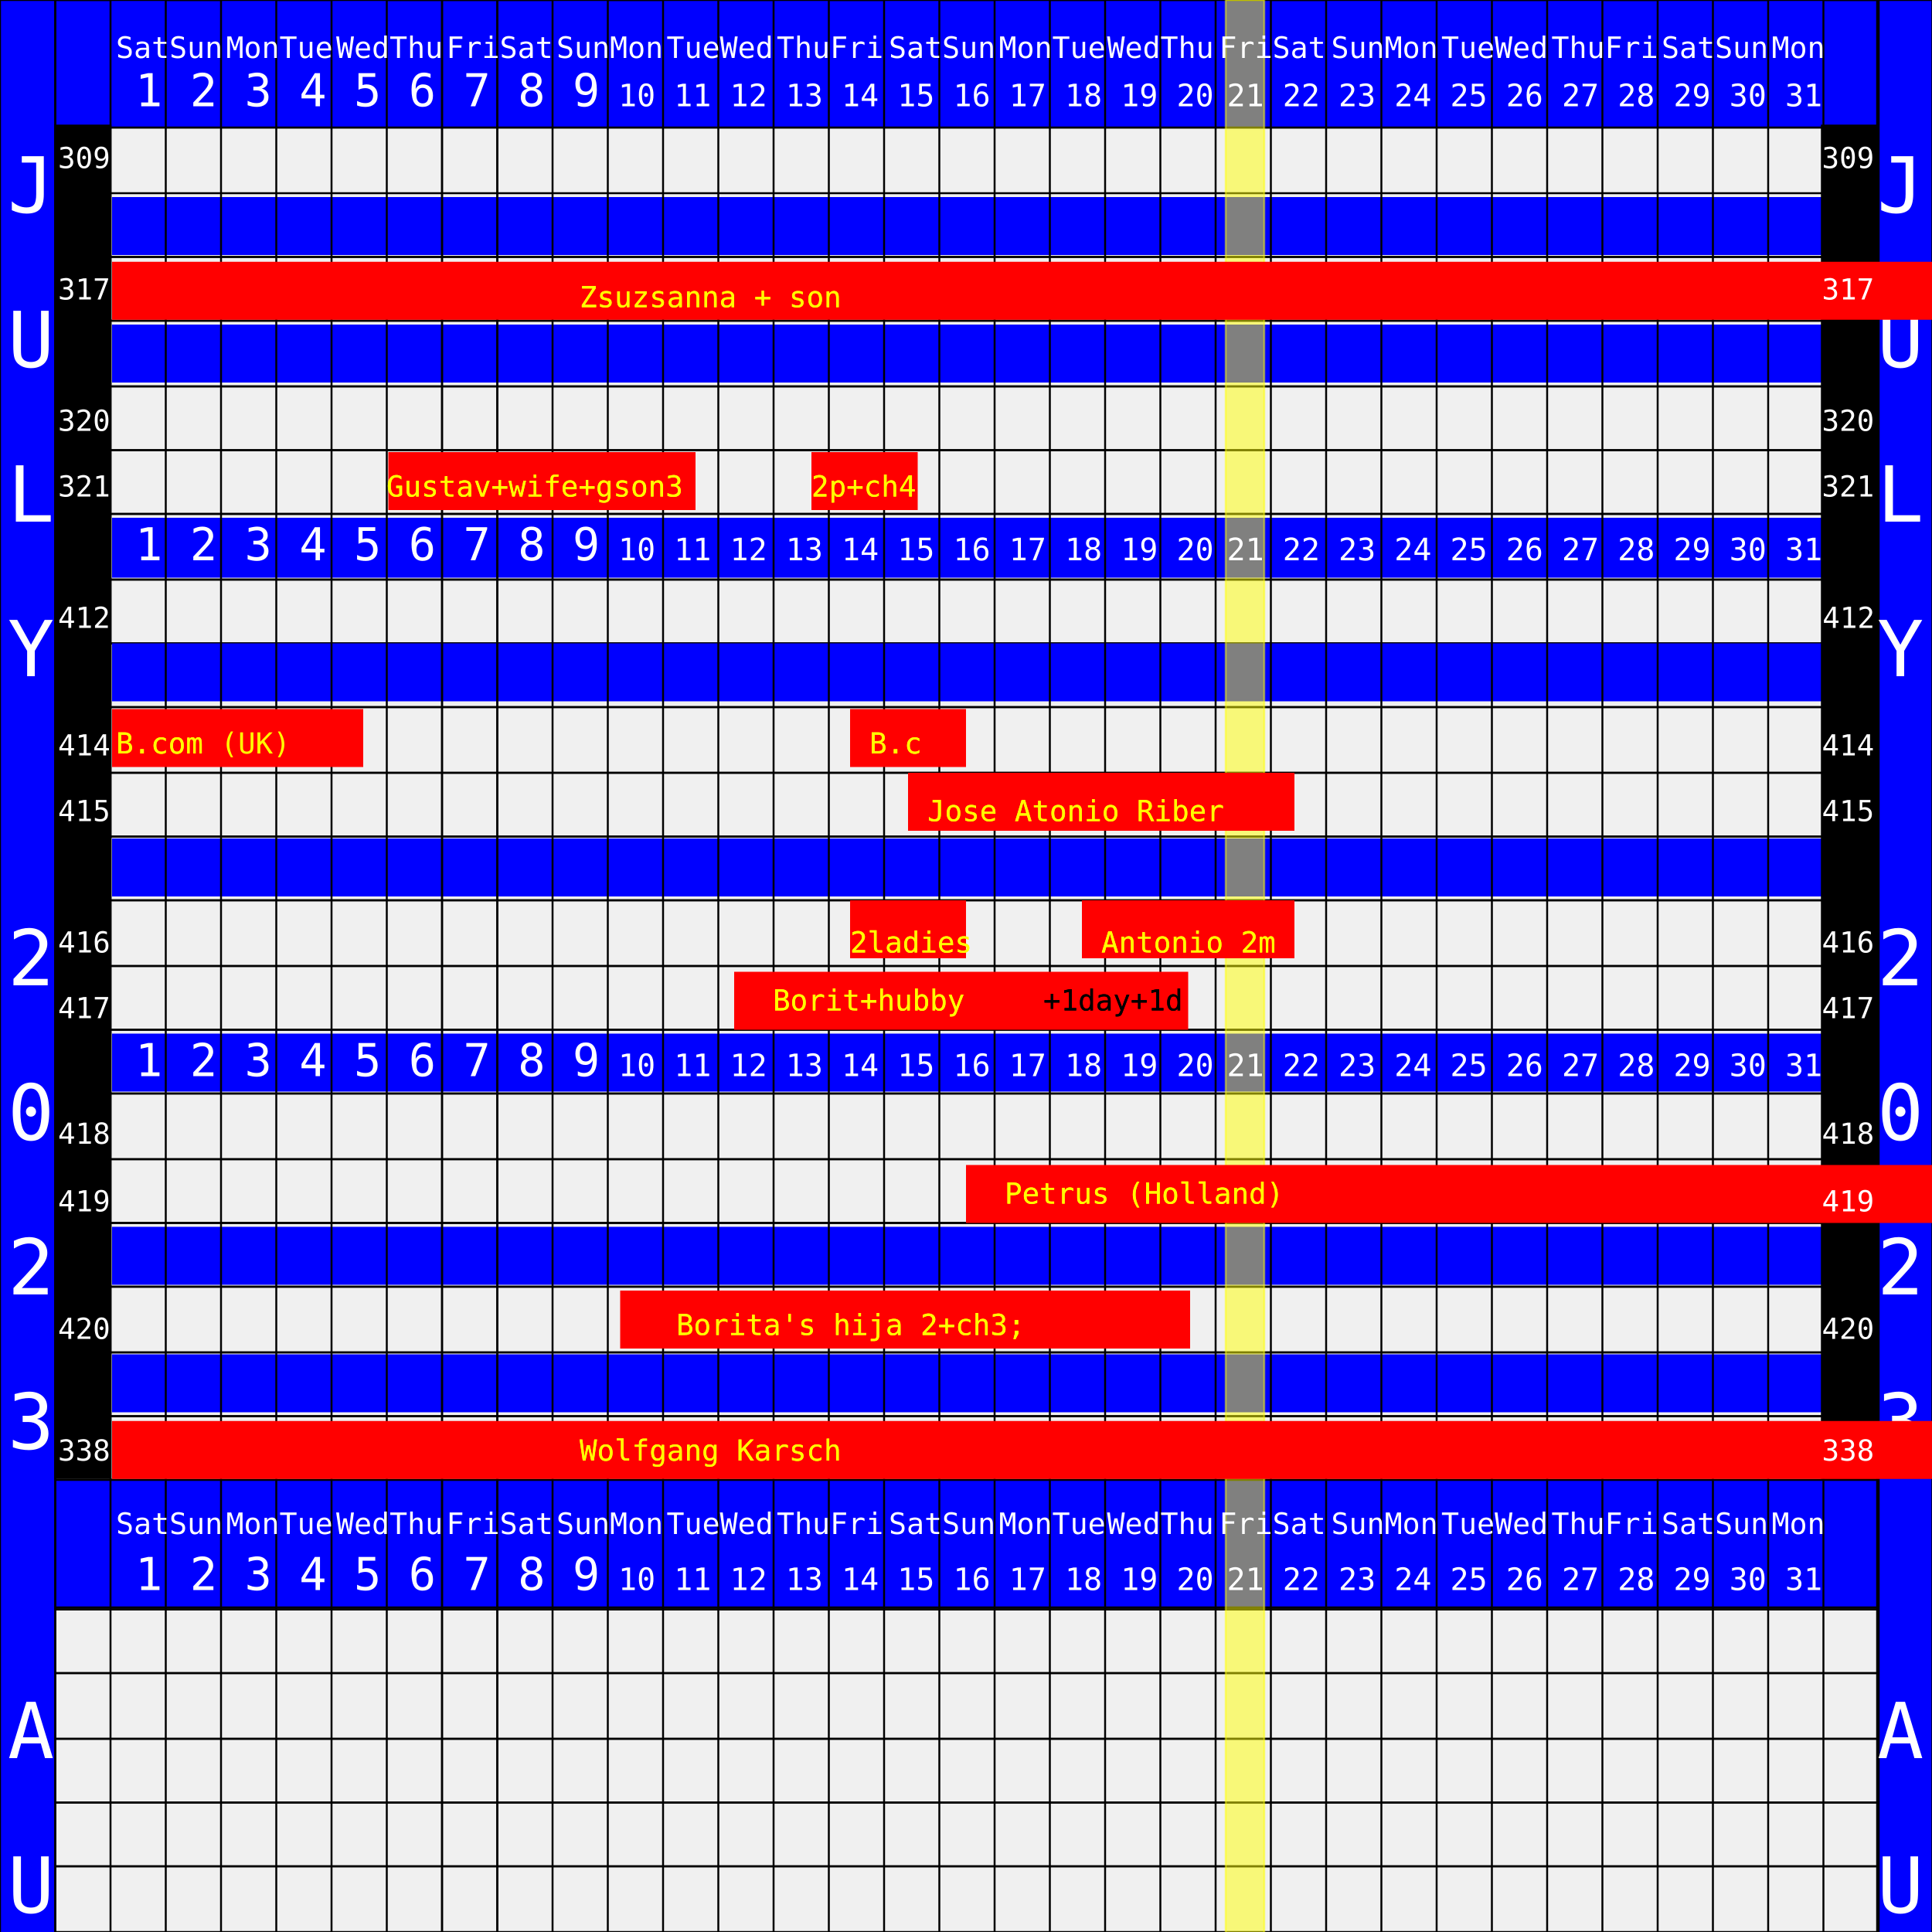
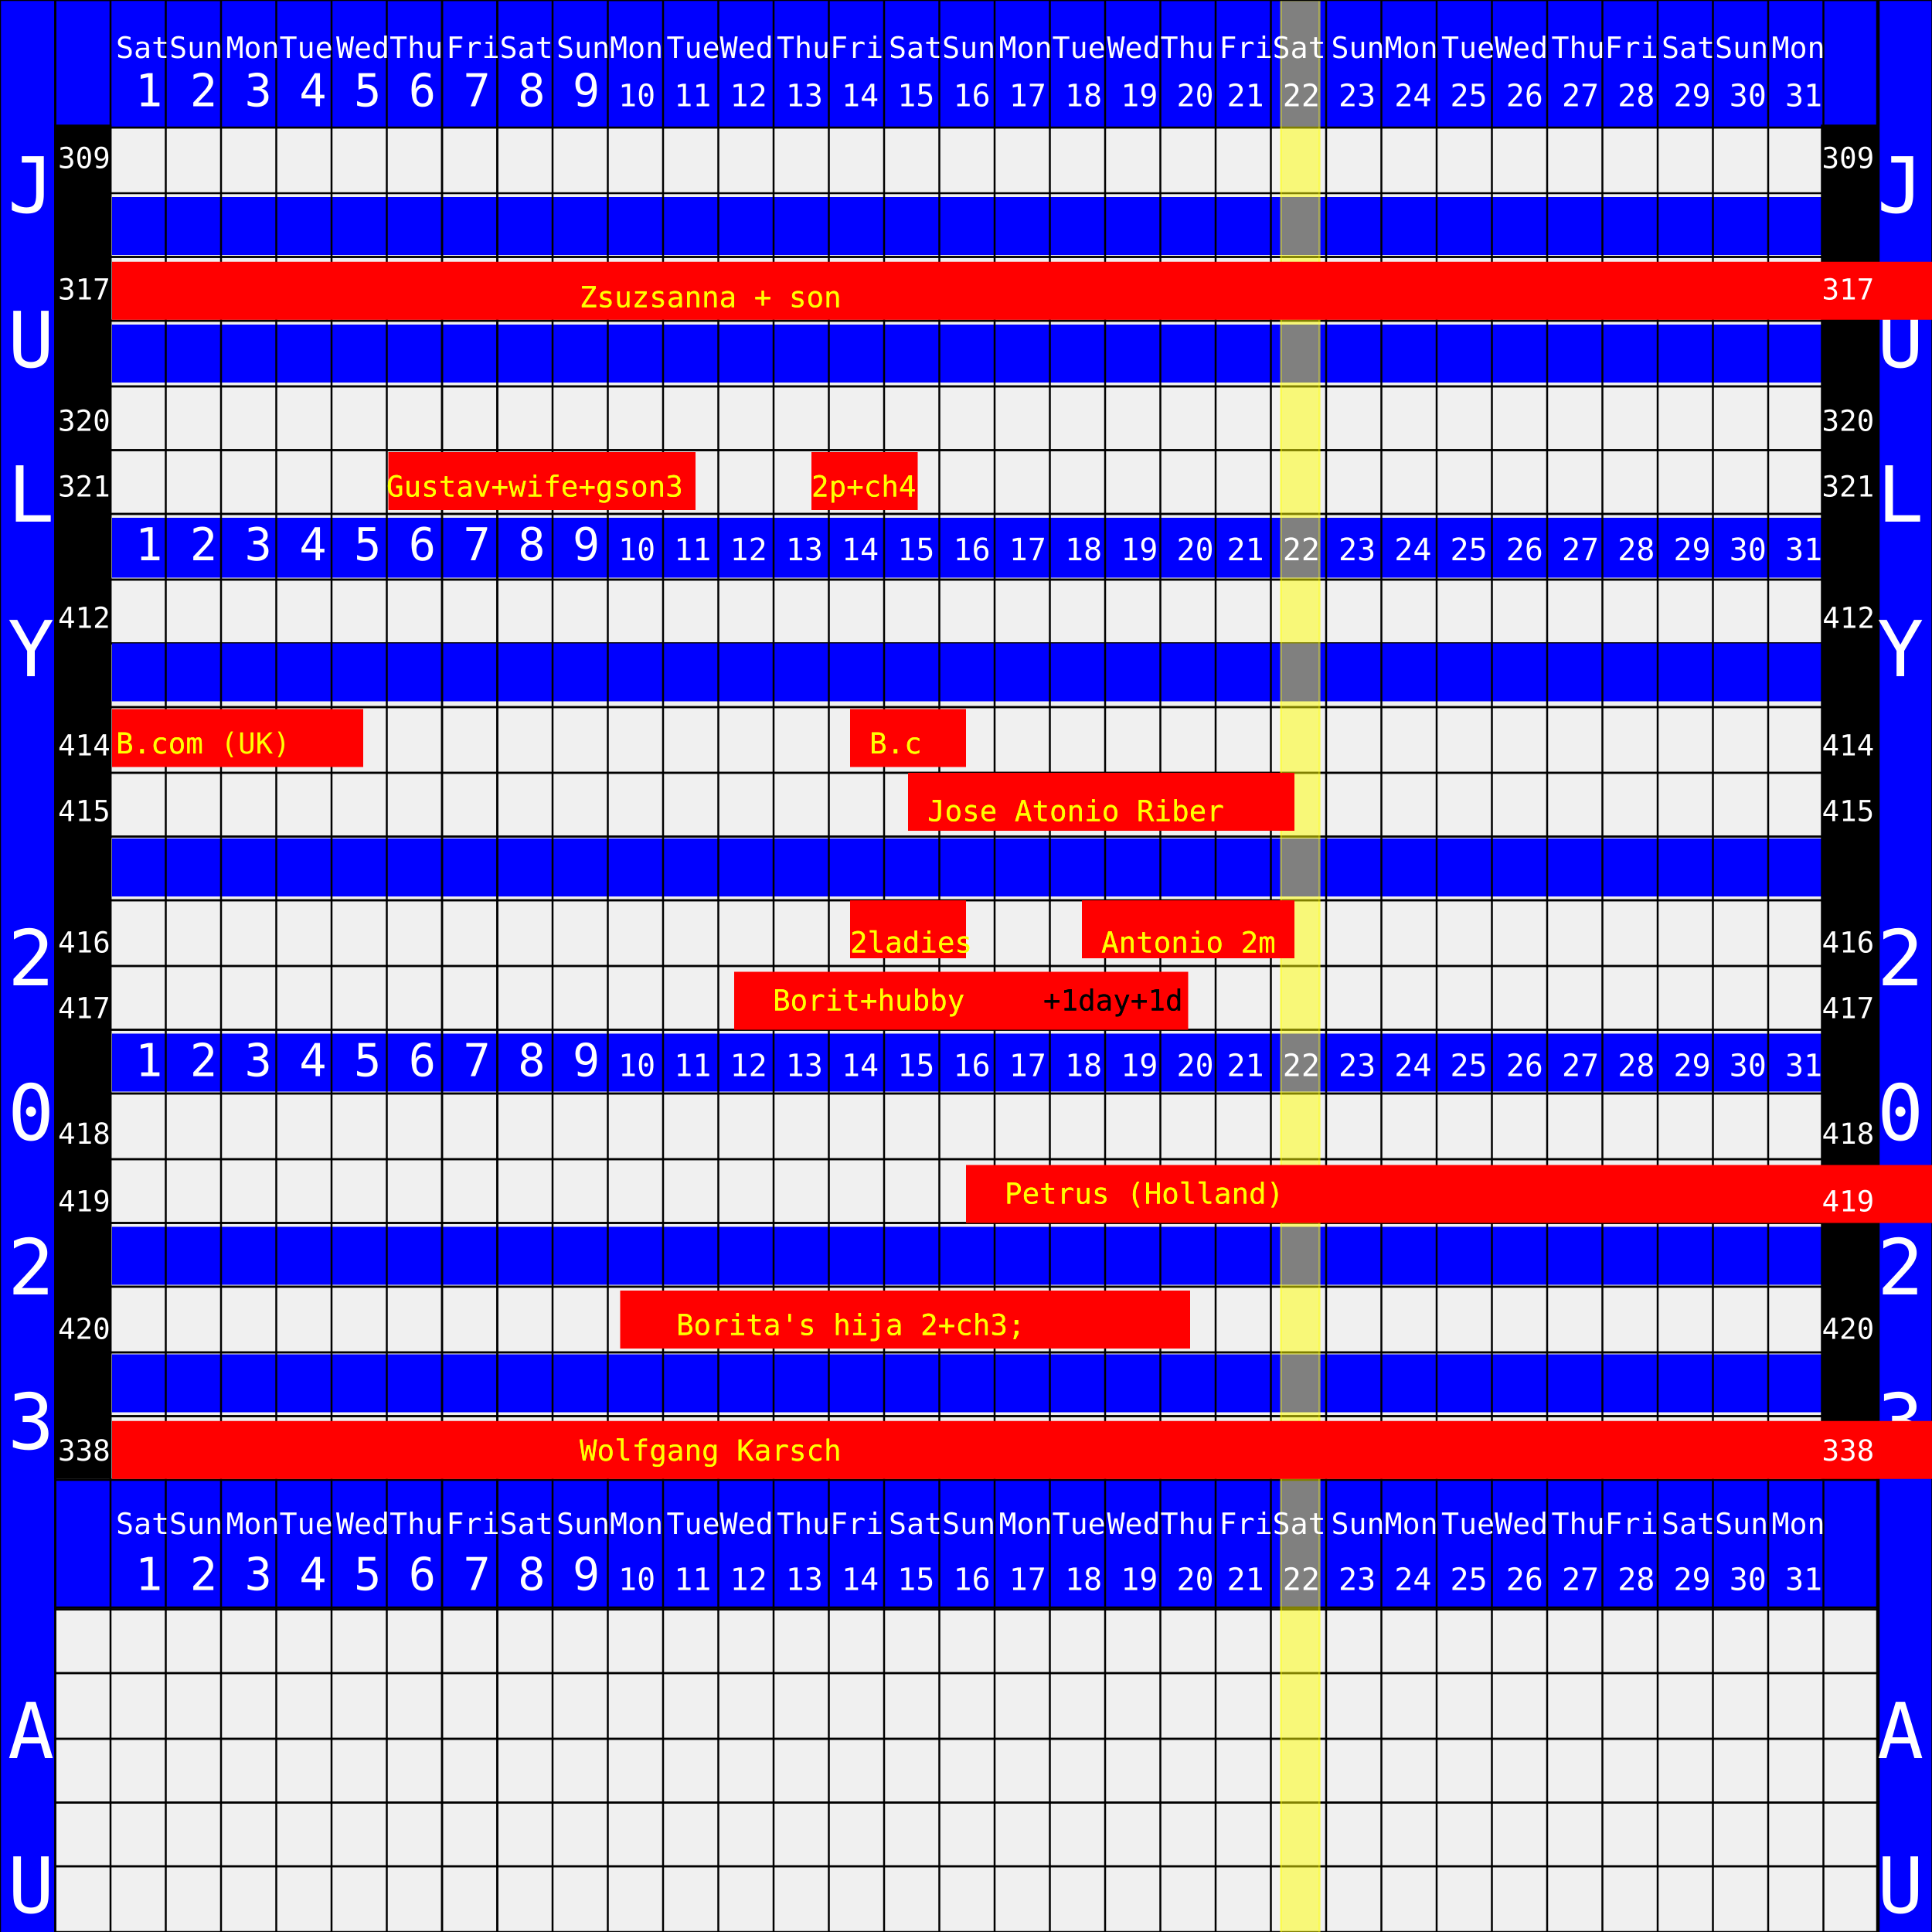
<svg xmlns="http://www.w3.org/2000/svg" width="100%" height="100%" position="absolute" top="0" left="0" viewBox="0 0 1000 1000" preserveAspectRatio="none">

/*  100  horizontals  */

<rect x="0" y="3.3%" width="1200%" height="10%" fill="none" stroke="black" />
  <rect x="0" y="6.6%" width="1200%" height="10%" fill="none" stroke="black" />
  <rect x="0" y="10.0%" width="1200%" height="10%" fill="none" stroke="black" />
  <rect x="0" y="13.3%" width="1200%" height="10%" fill="none" stroke="black" />
  <rect x="0" y="16.6%" width="1200%" height="10%" fill="none" stroke="black" />
  <rect x="0" y="20.0%" width="1200%" height="10%" fill="none" stroke="black" />
  <rect x="0" y="23.3%" width="1200%" height="10%" fill="none" stroke="black" />
  <rect x="0" y="26.6%" width="1200%" height="10%" fill="none" stroke="black" />
  <rect x="0" y="30.0%" width="1200%" height="10%" fill="none" stroke="black" />
  <rect x="0" y="33.3%" width="1200%" height="10%" fill="none" stroke="black" />
  <rect x="0" y="36.6%" width="1200%" height="10%" fill="none" stroke="black" />
  <rect x="0" y="40.0%" width="1200%" height="10%" fill="none" stroke="black" />
  <rect x="0" y="43.3%" width="1200%" height="10%" fill="none" stroke="black" />
  <rect x="0" y="46.6%" width="1200%" height="10%" fill="none" stroke="black" />
  <rect x="0" y="50.0%" width="1200%" height="10%" fill="none" stroke="black" />
  <rect x="0" y="53.3%" width="1200%" height="10%" fill="none" stroke="black" />
  <rect x="0" y="56.6%" width="1200%" height="10%" fill="none" stroke="black" />
  <rect x="0" y="60.0%" width="1200%" height="10%" fill="none" stroke="black" />
  <rect x="0" y="63.3%" width="1200%" height="10%" fill="none" stroke="black" />
  <rect x="0" y="66.6%" width="1200%" height="10%" fill="none" stroke="black" />
  <rect x="0" y="70.0%" width="1200%" height="10%" fill="none" stroke="black" />
  <rect x="0" y="73.3%" width="1200%" height="10%" fill="none" stroke="black" />
  <rect x="0" y="76.6%" width="1200%" height="10%" fill="none" stroke="black" />
  <rect x="0" y="80.0%" width="1200%" height="10%" fill="none" stroke="black" />
  <rect x="0" y="83.3%" width="1200%" height="10%" fill="none" stroke="black" />
  <rect x="0" y="86.6%" width="1200%" height="10%" fill="none" stroke="black" />
  <rect x="0" y="90.0%" width="1200%" height="10%" fill="none" stroke="black" />
  <rect x="0" y="93.3%" width="1200%" height="10%" fill="none" stroke="black" />
  <rect x="0" y="96.6%" width="1200%" height="10%" fill="none" stroke="black" />
  <rect x="0" y="0.00%" width="1200%" height="6.6%" fill="blue" stroke="black" />
  <rect x="0" y="76.6%" width="1200%" height="6.6%" fill="blue" stroke="black" />
  <rect x="5.8%" y="10.2%" width="1200%" height="3%" fill="blue" />
  <rect x="5.8%" y="16.8%" width="1200%" height="3%" fill="blue" />
  <rect x="5.8%" y="26.8%" width="1200%" height="3%" fill="blue" />
  <rect x="5.8%" y="26.9%" width="1200%" height="3%" fill="blue" />
  <rect x="5.8%" y="33.3%" width="1200%" height="3%" fill="blue" />
  <rect x="5.8%" y="43.4%" width="1200%" height="3%" fill="blue" />
  <rect x="5.8%" y="53.5%" width="1200%" height="3%" fill="blue" />
  <rect x="5.8%" y="63.5%" width="1200%" height="3%" fill="blue" />
  <rect x="5.8%" y="70.1%" width="1200%" height="3%" fill="blue" />



/*  57.2  verticals  */

<rect x="0.000%" y="0.0%" width="2.86%" height="1200%" fill="blue" stroke="black" />
  <rect x="2.860%" y="6.5%" width="2.86%" height="70.0%" fill="black" stroke="black" />
  <rect x="94.30%" y="6.5%" width="2.86%" height="70.0%" fill="black" stroke="black" />
  <rect x="97.16%" y="0.0%" width="2.86%" height="1200%" fill="blue" stroke="black" />
  <rect x="2.860%" y="0" width="2.86%" height="1200%" fill="none" stroke="black" />
  <rect x="8.580%" y="0" width="2.86%" height="1200%" fill="none" stroke="black" />
  <rect x="14.30%" y="0" width="2.86%" height="1200%" fill="none" stroke="black" />
  <rect x="20.02%" y="0" width="2.86%" height="1200%" fill="none" stroke="black" />
  <rect x="22.88%" y="0" width="2.86%" height="1200%" fill="none" stroke="black" />
  <rect x="25.74%" y="0" width="2.86%" height="1200%" fill="none" stroke="black" />
  <rect x="31.46%" y="0" width="2.86%" height="1200%" fill="none" stroke="black" />

/*   TODAY   x+2.86  */
- <rect x="63.44%" y="0" width="2%" height="1200%" fill="rgba(255,255,0,.5)" stroke="rgba(255,255,0,.5)" />
+ <rect x="66.30%" y="0" width="2%" height="1200%" fill="rgba(255,255,0,.5)" stroke="rgba(255,255,0,.5)" />
  <rect x="37.18%" y="0" width="2.86%" height="1200%" fill="none" stroke="black" />
  <rect x="42.90%" y="0" width="2.86%" height="1200%" fill="none" stroke="black" />
  <rect x="48.62%" y="0" width="2.86%" height="1200%" fill="none" stroke="black" />
  <rect x="54.34%" y="0" width="2.86%" height="1200%" fill="none" stroke="black" />
  <rect x="60.06%" y="0" width="2.86%" height="1200%" fill="none" stroke="black" />
  <rect x="65.78%" y="0" width="2.86%" height="1200%" fill="none" stroke="black" />
  <rect x="71.50%" y="0" width="2.86%" height="1200%" fill="none" stroke="black" />
  <rect x="77.22%" y="0" width="2.86%" height="1200%" fill="none" stroke="black" />
  <rect x="82.94%" y="0" width="2.86%" height="1200%" fill="none" stroke="black" />
  <rect x="88.66%" y="0" width="2.86%" height="1200%" fill="none" stroke="black" />
  <rect x="94.38%" y="0" width="2.86%" height="1200%" fill="none" stroke="black" />
  <text font-family="Monospace" font-size="40" style="fill:white;">
    <tspan x="0.4%" y="11%">J</tspan>
    <tspan x="97.16%">J</tspan>
    <tspan x="0.4%" y="19%">U</tspan>
    <tspan x="97.16%">U</tspan>
    <tspan x="0.4%" y="27%">L</tspan>
    <tspan x="97.16%">L</tspan>
    <tspan x="0.4%" y="35%">Y</tspan>
    <tspan x="97.16%">Y</tspan>
    <tspan x="0.4%" y="51%">2</tspan>
    <tspan x="97.16%">2</tspan>
    <tspan x="0.4%" y="59%">0</tspan>
    <tspan x="97.16%">0</tspan>
    <tspan x="0.4%" y="67%">2</tspan>
    <tspan x="97.16%">2</tspan>
    <tspan x="0.4%" y="75%">3</tspan>
    <tspan x="97.16%">3</tspan>
    <tspan x="0.4%" y="91%">A</tspan>
    <tspan x="97.16%">A</tspan>
    <tspan x="0.4%" y="99%">U</tspan>
    <tspan x="97.16%">U</tspan>
  </text>


/*  red res strips  */

<rect x="5.8%" y="13.55%" width="100%" height="3%" fill="red" />
  <rect x="5.8%" y="36.7%" width="13%" height="3%" fill="red" />
  <rect x="44%" y="36.7%" width="6%" height="3%" fill="red" />
  <rect x="47%" y="40%" width="20%" height="3%" fill="red" />
  <rect x="44%" y="46.6%" width="6%" height="3%" fill="red" />
  <rect x="56%" y="46.6%" width="11%" height="3%" fill="red" />
  <rect x="38%" y="50.3%" width="23.5%" height="3%" fill="red" />
  <rect x="50%" y="60.3%" width="50%" height="3%" fill="red" />
  <rect x="20.1%" y="23.4%" width="15.9%" height="3%" fill="red" />
  <rect x="42%" y="23.4%" width="5.5%" height="3%" fill="red" />
  <rect x="32.1%" y="66.8%" width="29.5%" height="3%" fill="red" />
  <rect x="5.8%" y="73.55%" width="100%" height="3%" fill="red" />

/*  white apt nos + yellow  res  text  */
<text font-family="Monospace" font-size="15" style="fill:white;">
    <tspan x="3%" y="8.7%">309</tspan>
    <tspan x="94.3%">309</tspan>
    <tspan x="3%" y="12.1%" />
    <tspan x="3%" y="15.5%">317</tspan>
    <tspan x="94.3%">317</tspan>
    <tspan x="30%" y="15.9%" fill="#ff0">Zsuzsanna + son</tspan>
    <tspan x="30%" y="15.9%" fill="#ff0">Zsuzsanna + son</tspan>
    <tspan x="3%" y="22.3%">320</tspan>
    <tspan x="94.3%">320</tspan>
    <tspan x="3%" y="25.7%">321</tspan>
    <tspan x="94.3%">321</tspan>
    <tspan x="20%" fill="#ff0">Gustav+wife+gson3</tspan>
    <tspan x="20%" fill="#ff0">Gustav+wife+gson3</tspan>
    <tspan x="42%" fill="#ff0">2p+ch4</tspan>
    <tspan x="42%" fill="#ff0">2p+ch4</tspan>
    <tspan x="3%" y="29.1%" fill="#ff0" />
    <tspan x="3%" y="32.5%">412</tspan>
    <tspan x="94.33%">412</tspan>
    <tspan x="3%" y="35.9%" />
    <tspan x="3%" y="39.1%">414</tspan>
    <tspan x="94.3%">414</tspan>
    <tspan x="6%" y="39%" fill="#ff0">B.com</tspan>
    <tspan x="6%" y="39%" fill="#ff0">B.com  (UK)</tspan>
    <tspan x="45%" y="39%" fill="#ff0">B.c</tspan>
    <tspan x="45%" y="39%" fill="#ff0">B.c</tspan>
    <tspan x="3%" y="42.5%">415</tspan>
    <tspan x="94.3%">415</tspan>
    <tspan x="48%" y="42.5%" fill="#ff0">Jose Atonio Riber</tspan>
    <tspan x="48%" y="42.5%" fill="#ff0">Jose Atonio Riber</tspan>
    <tspan x="3%" y="49.3%">416</tspan>
    <tspan x="94.3%">416</tspan>
    <tspan x="44%" y="49.3%" fill="#ff0">2ladies</tspan>
    <tspan x="44%" y="49.3%" fill="#ff0">2ladies</tspan>
    <tspan x="57%" y="49.3%" fill="#ff0">Antonio 2m</tspan>
    <tspan x="57%" y="49.3%" fill="#ff0">Antonio 2m</tspan>
    <tspan x="3%" y="52.7%">417</tspan>
    <tspan x="94.3%">417</tspan>
    <tspan x="40%" y="52.3%" fill="#ff0">Borit+hubby</tspan>
    <tspan x="40%" y="52.3%" fill="#ff0">Borit+hubby</tspan>
    <tspan x="54%" y="52.3%" fill="#000">+1day+1d</tspan>
    <tspan x="54%" y="52.3%" fill="#000">+1day+1d</tspan>
    <tspan x="3%" y="59.2%">418</tspan>
    <tspan x="94.3%">418</tspan>
    <tspan x="3%" y="62.7%">419</tspan>
    <tspan x="94.3%">419</tspan>
    <tspan x="52%" y="62.3%" fill="#ff0">Petrus (Holland)</tspan>
    <tspan x="52%" y="62.3%" fill="#ff0">Petrus (Holland)</tspan>
    <tspan x="3%" y="69.3%">420</tspan>
    <tspan x="94.3%">420</tspan>
    <tspan x="35%" y="69.1%" fill="#ff0">Borita's hija 2+ch3;</tspan>
    <tspan x="35%" y="69.1%" fill="#ff0">Borita's hija 2+ch3;</tspan>
    <tspan x="3%" y="75.6%">338</tspan>
    <tspan x="94.3%">338</tspan>
    <tspan x="30%" y="75.6%" fill="#ff0">Wolfgang Karsch</tspan>
    <tspan x="30%" y="75.6%" fill="#ff0">Wolfgang Karsch</tspan>
  </text>


/*  DAYS  OF  THE  WEEK  +  1 to 31  */
<text font-family="Monospace" font-size="15.3" style="fill:white;">
    <tspan x="6.00%" y="3%">SatSun</tspan>
    <tspan x="6.00%" y="79.4%">SatSun</tspan>
    <tspan x="11.7%" y="3%">MonTue</tspan>
    <tspan x="11.7%" y="79.4%">MonTue</tspan>
    <tspan x="17.4%" y="3%">WedThu</tspan>
    <tspan x="17.4%" y="79.4%">WedThu</tspan>
    <tspan x="23.1%" y="3%">FriSat</tspan>
    <tspan x="23.1%" y="79.4%">FriSat</tspan>
    <tspan x="28.8%" y="3%">SunMon</tspan>
    <tspan x="28.8%" y="79.4%">SunMon</tspan>
    <tspan x="34.5%" y="3%">TueWed</tspan>
    <tspan x="34.5%" y="79.4%">TueWed</tspan>
    <tspan x="40.2%" y="3%">ThuFri</tspan>
    <tspan x="40.2%" y="79.4%">ThuFri</tspan>
    <tspan x="46.0%" y="3%">SatSun</tspan>
    <tspan x="46.0%" y="79.4%">SatSun</tspan>
    <tspan x="51.7%" y="3%">MonTue</tspan>
    <tspan x="51.7%" y="79.4%">MonTue</tspan>
    <tspan x="57.3%" y="3%">WedThu</tspan>
    <tspan x="57.3%" y="79.4%">WedThu</tspan>
    <tspan x="63.1%" y="3%">FriSat</tspan>
    <tspan x="63.1%" y="79.4%">FriSat</tspan>
    <tspan x="68.9%" y="3%">SunMon</tspan>
    <tspan x="68.9%" y="79.4%">SunMon</tspan>
    <tspan x="74.6%" y="3%">TueWed</tspan>
    <tspan x="74.6%" y="79.4%">TueWed</tspan>
    <tspan x="80.3%" y="3%">ThuFri</tspan>
    <tspan x="80.3%" y="79.4%">ThuFri</tspan>
    <tspan x="86.0%" y="3%">SatSun</tspan>
    <tspan x="86.0%" y="79.4%">SatSun</tspan>
    <tspan x="91.7%" y="3%">Mon</tspan>
    <tspan x="91.7%" y="79.4%">Mon</tspan>
  </text>
  <text font-family="Monospace" font-size="23.5" style="fill:white;">
    <tspan x="7.00%" y="5.5%">1 2 3 4 5 6 7 8 9</tspan>
    <tspan x="32.0%" y="5.5%" font-size="16">10 11 12 13 14 15 16 17 18 19 20</tspan>
    <tspan x="63.5%" y="5.5%" font-size="16">21 22 23 24 25 26 27 28 29 30 31</tspan>
  </text>
  <text font-family="Monospace" font-size="23.5" style="fill:white;">
    <tspan x="7.00%" y="29%">1 2 3 4 5 6 7 8 9</tspan>
    <tspan x="32.0%" y="29%" font-size="16">10 11 12 13 14 15 16 17 18 19 20</tspan>
    <tspan x="63.5%" y="29%" font-size="16">21 22 23 24 25 26 27 28 29 30 31</tspan>
  </text>
  <text font-family="Monospace" font-size="23.5" style="fill:white;">
    <tspan x="7.00%" y="55.7%">1 2 3 4 5 6 7 8 9</tspan>
    <tspan x="32.0%" y="55.7%" font-size="16">10 11 12 13 14 15 16 17 18 19 20</tspan>
    <tspan x="63.5%" y="55.7%" font-size="16">21 22 23 24 25 26 27 28 29 30 31</tspan>
  </text>
  <text font-family="Monospace" font-size="23.5" style="fill:white;">
    <tspan x="7.00%" y="82.3%">1 2 3 4 5 6 7 8 9</tspan>
    <tspan x="32.0%" y="82.30%" font-size="16">10 11 12 13 14 15 16 17 18 19 20</tspan>
    <tspan x="63.5%" y="82.30%" font-size="16">21 22 23 24 25 26 27 28 29 30 31</tspan>
  </text>
</svg>
